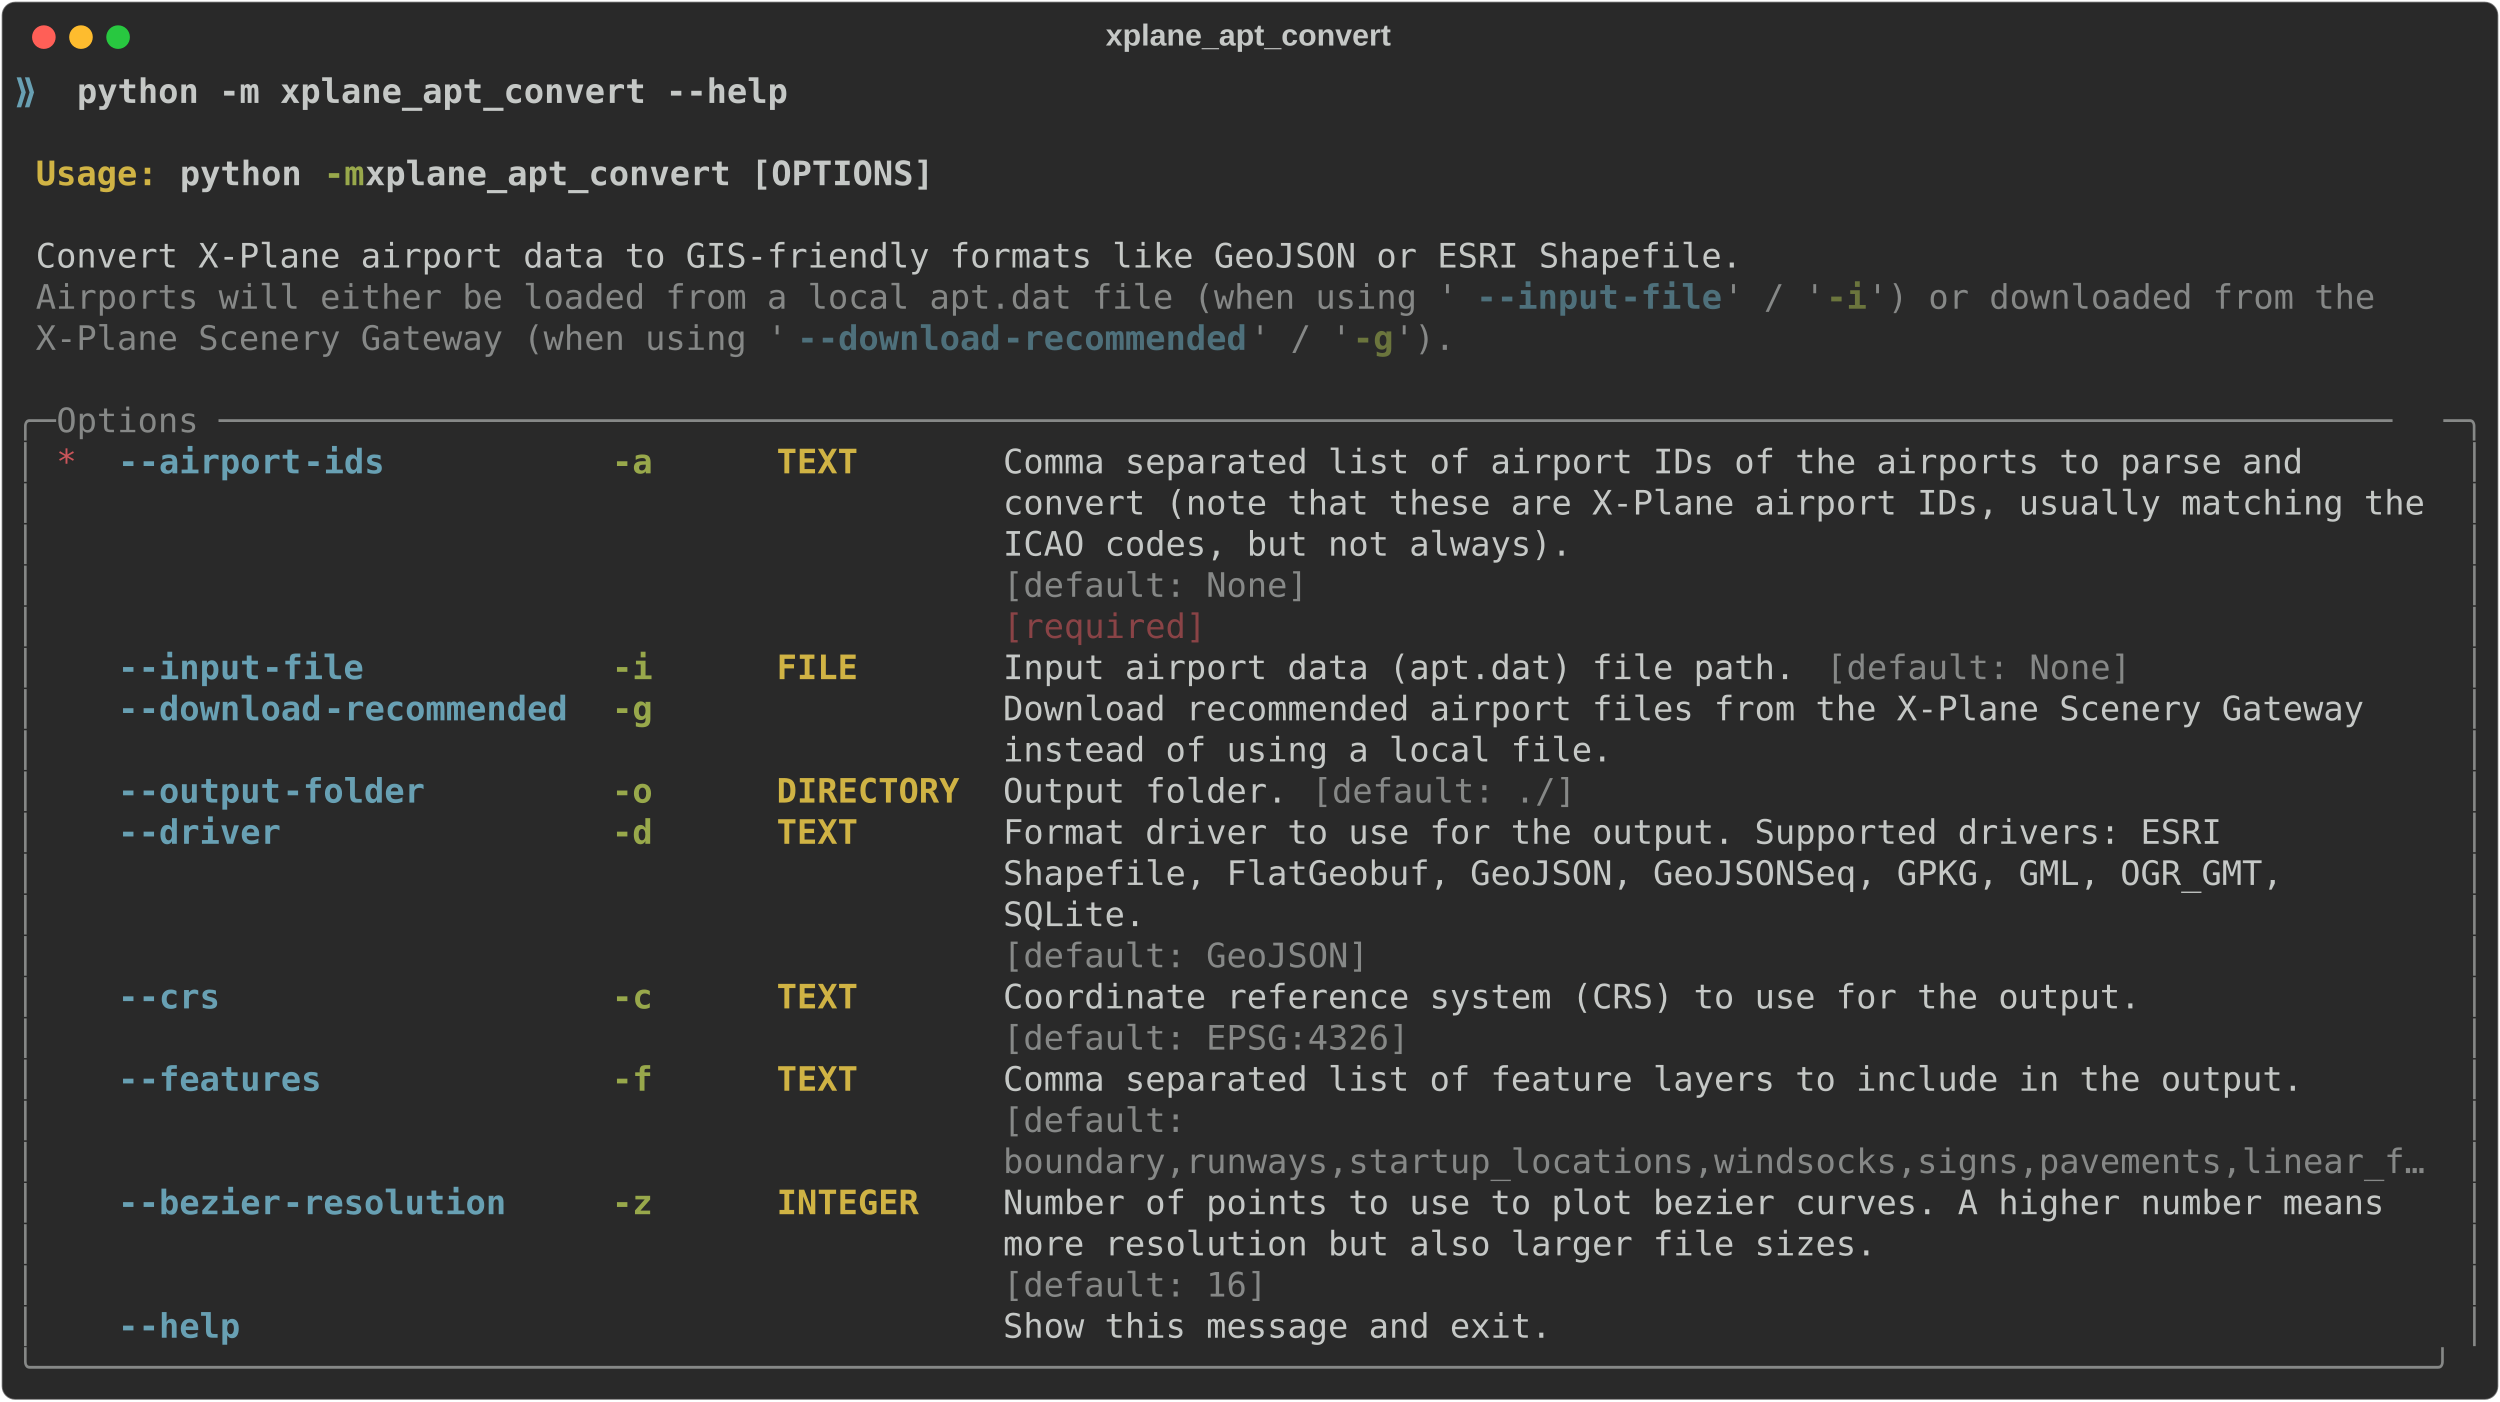
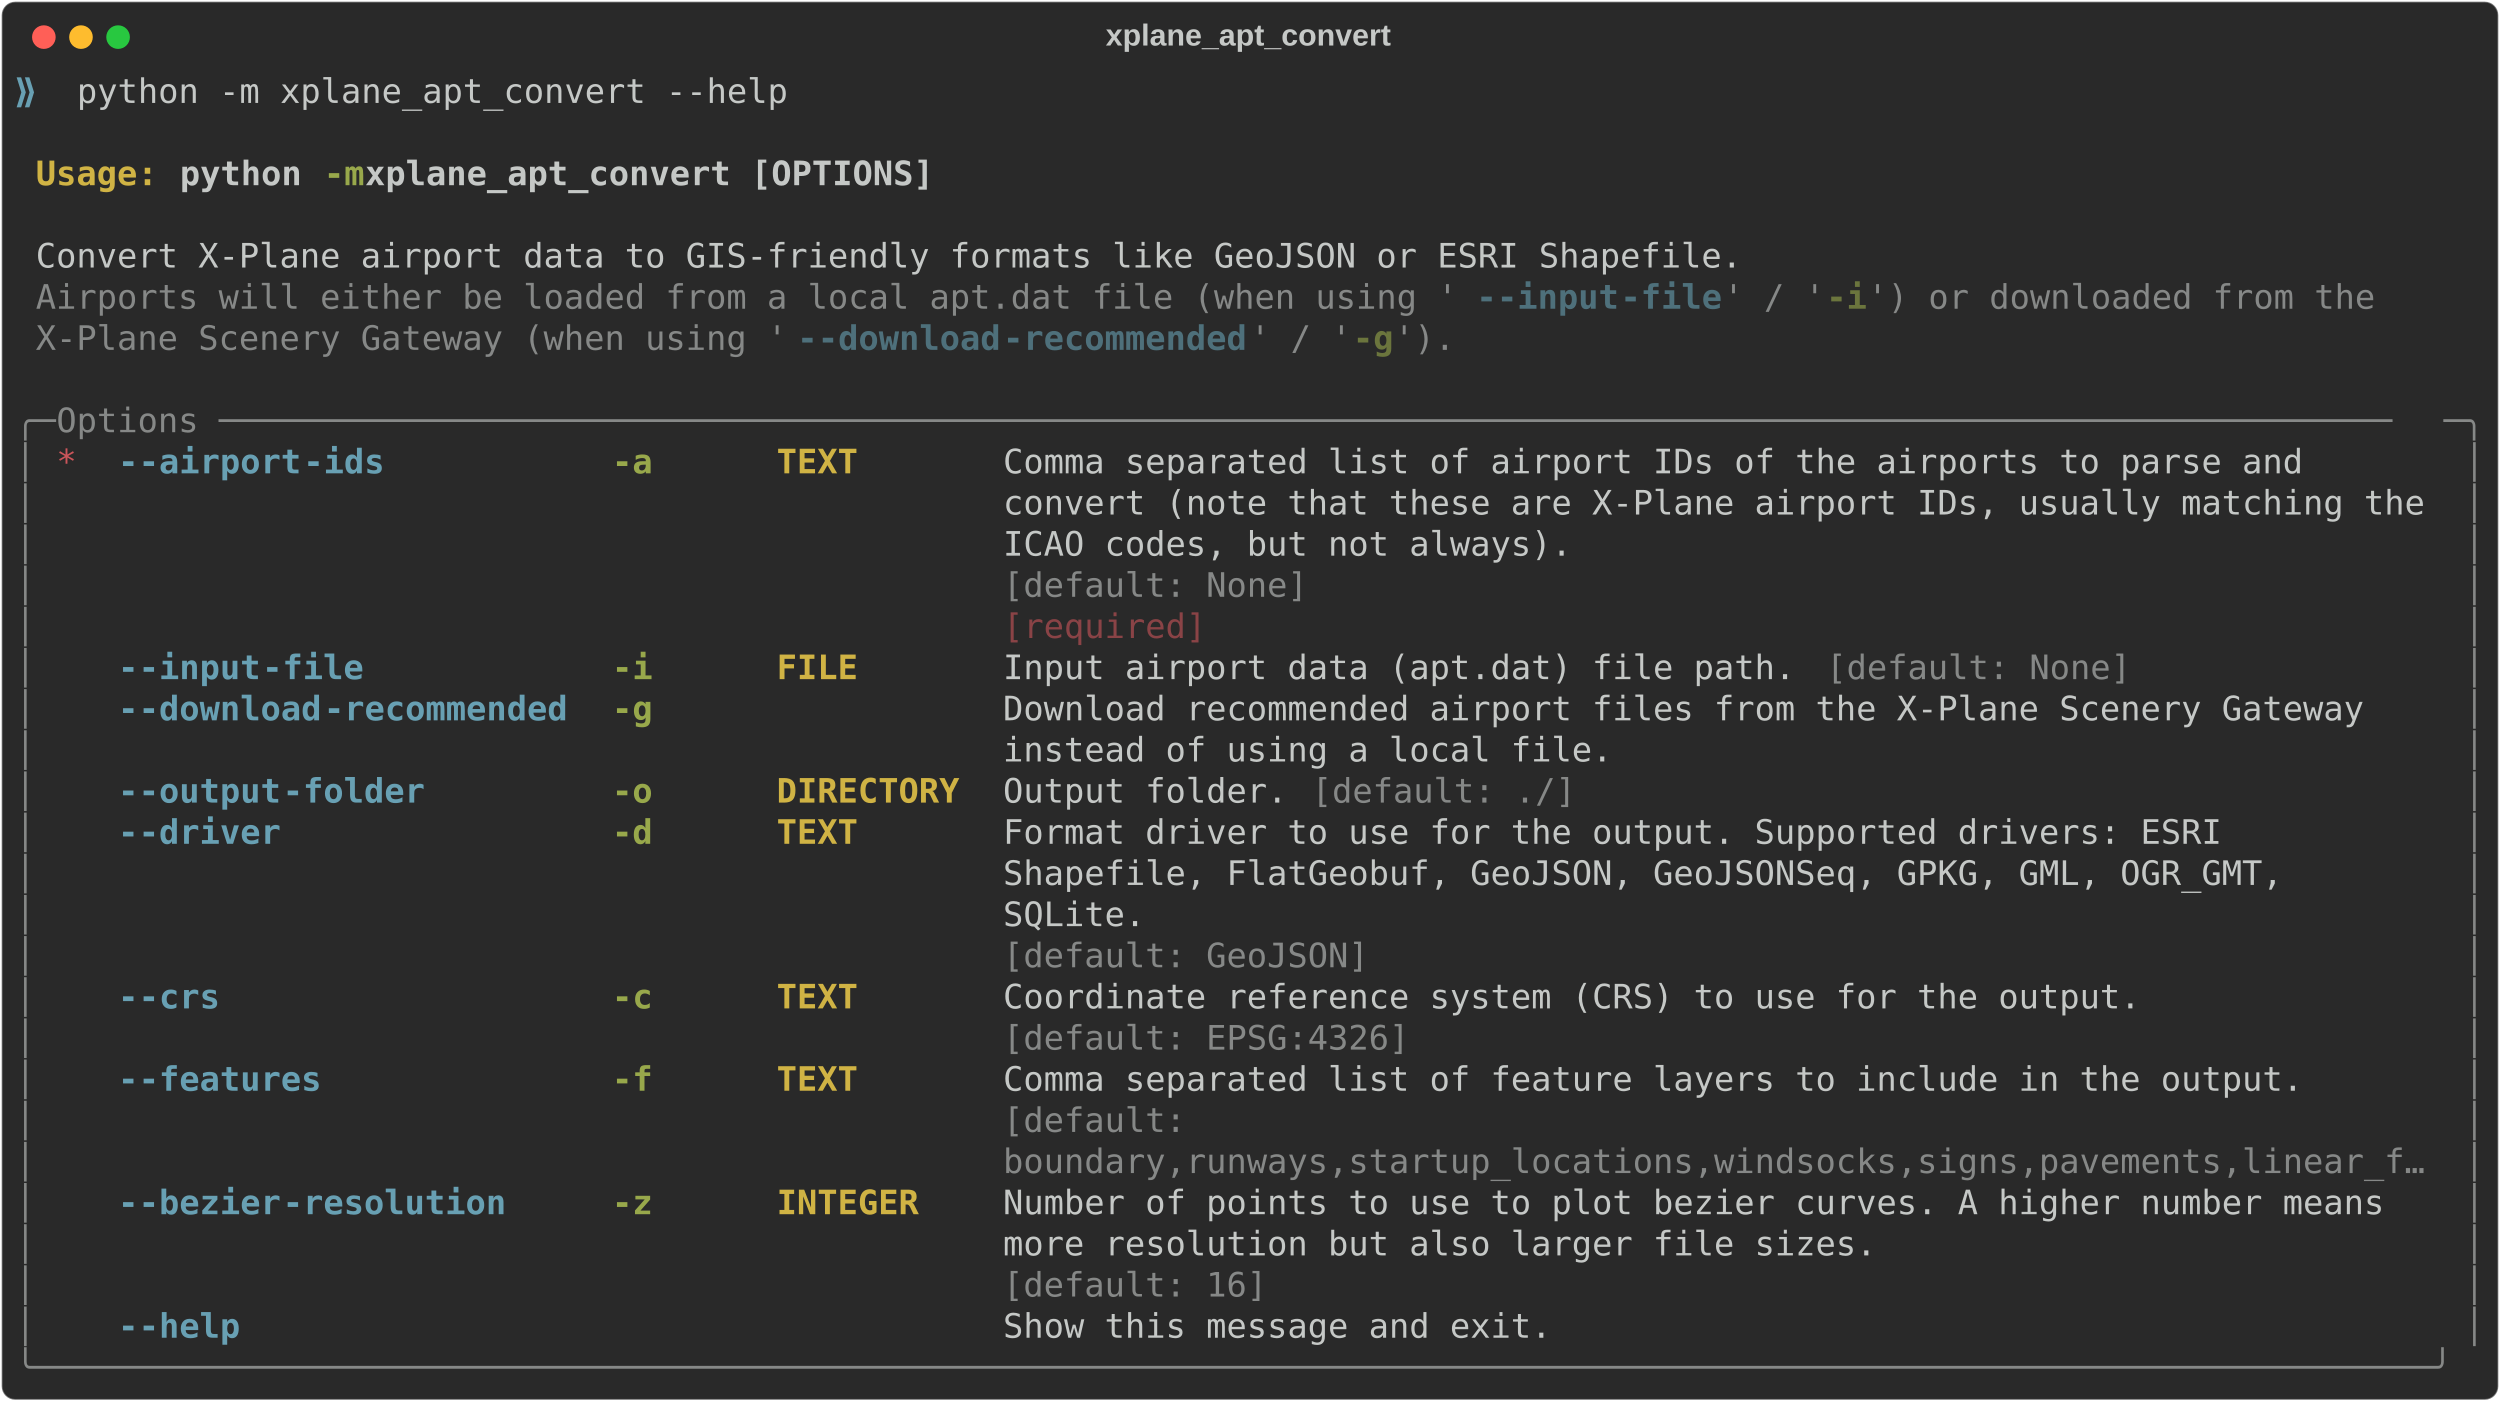
<svg xmlns="http://www.w3.org/2000/svg" class="rich-terminal" viewBox="0 0 1482 830.8">
  <style>

    @font-face {
        font-family: "Fira Code";
        src: local("FiraCode-Regular"),
                url("https://cdnjs.cloudflare.com/ajax/libs/firacode/6.2.0/woff2/FiraCode-Regular.woff2") format("woff2"),
                url("https://cdnjs.cloudflare.com/ajax/libs/firacode/6.2.0/woff/FiraCode-Regular.woff") format("woff");
        font-style: normal;
        font-weight: 400;
    }
    @font-face {
        font-family: "Fira Code";
        src: local("FiraCode-Bold"),
                url("https://cdnjs.cloudflare.com/ajax/libs/firacode/6.2.0/woff2/FiraCode-Bold.woff2") format("woff2"),
                url("https://cdnjs.cloudflare.com/ajax/libs/firacode/6.2.0/woff/FiraCode-Bold.woff") format("woff");
        font-style: bold;
        font-weight: 700;
    }

    .terminal-2512527755-matrix {
        font-family: Fira Code, monospace;
        font-size: 20px;
        line-height: 24.4px;
        font-variant-east-asian: full-width;
    }

    .terminal-2512527755-title {
        font-size: 18px;
        font-weight: bold;
        font-family: arial;
    }

    .terminal-2512527755-r1 { fill: #68a0b3;font-weight: bold }
- .terminal-2512527755-r2 { fill: #c5c8c6;font-weight: bold }
- .terminal-2512527755-r3 { fill: #c5c8c6 }
+ .terminal-2512527755-r2 { fill: #c5c8c6 }
+ .terminal-2512527755-r3 { fill: #c5c8c6;font-weight: bold }
.terminal-2512527755-r4 { fill: #d0b344;font-weight: bold }
.terminal-2512527755-r5 { fill: #98a84b;font-weight: bold }
.terminal-2512527755-r6 { fill: #868887 }
.terminal-2512527755-r7 { fill: #4e707b;font-weight: bold }
.terminal-2512527755-r8 { fill: #6b753d;font-weight: bold }
.terminal-2512527755-r9 { fill: #cc555a }
.terminal-2512527755-r10 { fill: #8a4346 }
    </style>
  <defs>
    <clipPath id="terminal-2512527755-clip-terminal">
      <rect x="0" y="0" width="1463.0" height="779.8" />
    </clipPath>
    <clipPath id="terminal-2512527755-line-0">
      <rect x="0" y="1.5" width="1464" height="24.65" />
    </clipPath>
    <clipPath id="terminal-2512527755-line-1">
      <rect x="0" y="25.9" width="1464" height="24.65" />
    </clipPath>
    <clipPath id="terminal-2512527755-line-2">
      <rect x="0" y="50.3" width="1464" height="24.65" />
    </clipPath>
    <clipPath id="terminal-2512527755-line-3">
      <rect x="0" y="74.7" width="1464" height="24.65" />
    </clipPath>
    <clipPath id="terminal-2512527755-line-4">
      <rect x="0" y="99.1" width="1464" height="24.65" />
    </clipPath>
    <clipPath id="terminal-2512527755-line-5">
      <rect x="0" y="123.5" width="1464" height="24.65" />
    </clipPath>
    <clipPath id="terminal-2512527755-line-6">
      <rect x="0" y="147.9" width="1464" height="24.65" />
    </clipPath>
    <clipPath id="terminal-2512527755-line-7">
      <rect x="0" y="172.3" width="1464" height="24.65" />
    </clipPath>
    <clipPath id="terminal-2512527755-line-8">
      <rect x="0" y="196.7" width="1464" height="24.65" />
    </clipPath>
    <clipPath id="terminal-2512527755-line-9">
      <rect x="0" y="221.1" width="1464" height="24.65" />
    </clipPath>
    <clipPath id="terminal-2512527755-line-10">
      <rect x="0" y="245.5" width="1464" height="24.65" />
    </clipPath>
    <clipPath id="terminal-2512527755-line-11">
      <rect x="0" y="269.9" width="1464" height="24.65" />
    </clipPath>
    <clipPath id="terminal-2512527755-line-12">
      <rect x="0" y="294.3" width="1464" height="24.65" />
    </clipPath>
    <clipPath id="terminal-2512527755-line-13">
      <rect x="0" y="318.7" width="1464" height="24.65" />
    </clipPath>
    <clipPath id="terminal-2512527755-line-14">
      <rect x="0" y="343.1" width="1464" height="24.65" />
    </clipPath>
    <clipPath id="terminal-2512527755-line-15">
      <rect x="0" y="367.5" width="1464" height="24.65" />
    </clipPath>
    <clipPath id="terminal-2512527755-line-16">
      <rect x="0" y="391.9" width="1464" height="24.65" />
    </clipPath>
    <clipPath id="terminal-2512527755-line-17">
      <rect x="0" y="416.3" width="1464" height="24.65" />
    </clipPath>
    <clipPath id="terminal-2512527755-line-18">
      <rect x="0" y="440.7" width="1464" height="24.65" />
    </clipPath>
    <clipPath id="terminal-2512527755-line-19">
      <rect x="0" y="465.1" width="1464" height="24.65" />
    </clipPath>
    <clipPath id="terminal-2512527755-line-20">
      <rect x="0" y="489.5" width="1464" height="24.65" />
    </clipPath>
    <clipPath id="terminal-2512527755-line-21">
      <rect x="0" y="513.9" width="1464" height="24.65" />
    </clipPath>
    <clipPath id="terminal-2512527755-line-22">
      <rect x="0" y="538.3" width="1464" height="24.65" />
    </clipPath>
    <clipPath id="terminal-2512527755-line-23">
      <rect x="0" y="562.7" width="1464" height="24.65" />
    </clipPath>
    <clipPath id="terminal-2512527755-line-24">
      <rect x="0" y="587.1" width="1464" height="24.65" />
    </clipPath>
    <clipPath id="terminal-2512527755-line-25">
      <rect x="0" y="611.5" width="1464" height="24.65" />
    </clipPath>
    <clipPath id="terminal-2512527755-line-26">
      <rect x="0" y="635.9" width="1464" height="24.65" />
    </clipPath>
    <clipPath id="terminal-2512527755-line-27">
      <rect x="0" y="660.3" width="1464" height="24.65" />
    </clipPath>
    <clipPath id="terminal-2512527755-line-28">
      <rect x="0" y="684.7" width="1464" height="24.65" />
    </clipPath>
    <clipPath id="terminal-2512527755-line-29">
      <rect x="0" y="709.1" width="1464" height="24.65" />
    </clipPath>
    <clipPath id="terminal-2512527755-line-30">
      <rect x="0" y="733.5" width="1464" height="24.65" />
    </clipPath>
  </defs>
  <rect fill="#292929" stroke="rgba(255,255,255,0.35)" stroke-width="1" x="1" y="1" width="1480" height="828.8" rx="8" />
  <text class="terminal-2512527755-title" fill="#c5c8c6" text-anchor="middle" x="740" y="27">xplane_apt_convert</text>
  <g transform="translate(26,22)">
    <circle cx="0" cy="0" r="7" fill="#ff5f57" />
    <circle cx="22" cy="0" r="7" fill="#febc2e" />
    <circle cx="44" cy="0" r="7" fill="#28c840" />
  </g>
  <g transform="translate(9, 41)" clip-path="url(#terminal-2512527755-clip-terminal)">
    <g class="terminal-2512527755-matrix">
      <text class="terminal-2512527755-r1" x="0" y="20" textLength="36.6" clip-path="url(#terminal-2512527755-line-0)"> ⟫ </text>
      <text class="terminal-2512527755-r2" x="36.6" y="20" textLength="427" clip-path="url(#terminal-2512527755-line-0)">python -m xplane_apt_convert --help</text>
-       <text class="terminal-2512527755-r3" x="1464" y="20" textLength="12.2" clip-path="url(#terminal-2512527755-line-0)">
- </text>
-       <text class="terminal-2512527755-r3" x="1464" y="44.4" textLength="12.2" clip-path="url(#terminal-2512527755-line-1)">
+       <text class="terminal-2512527755-r2" x="1464" y="20" textLength="12.2" clip-path="url(#terminal-2512527755-line-0)">
+ </text>
+       <text class="terminal-2512527755-r2" x="1464" y="44.4" textLength="12.2" clip-path="url(#terminal-2512527755-line-1)">
</text>
      <text class="terminal-2512527755-r4" x="12.2" y="68.8" textLength="85.4" clip-path="url(#terminal-2512527755-line-2)">Usage: </text>
-       <text class="terminal-2512527755-r2" x="97.6" y="68.8" textLength="85.4" clip-path="url(#terminal-2512527755-line-2)">python </text>
+       <text class="terminal-2512527755-r3" x="97.6" y="68.8" textLength="85.4" clip-path="url(#terminal-2512527755-line-2)">python </text>
      <text class="terminal-2512527755-r5" x="183" y="68.8" textLength="24.4" clip-path="url(#terminal-2512527755-line-2)">-m</text>
-       <text class="terminal-2512527755-r2" x="207.4" y="68.8" textLength="353.8" clip-path="url(#terminal-2512527755-line-2)"> xplane_apt_convert [OPTIONS]</text>
-       <text class="terminal-2512527755-r3" x="1464" y="68.8" textLength="12.2" clip-path="url(#terminal-2512527755-line-2)">
- </text>
-       <text class="terminal-2512527755-r3" x="1464" y="93.2" textLength="12.2" clip-path="url(#terminal-2512527755-line-3)">
- </text>
-       <text class="terminal-2512527755-r3" x="12.2" y="117.6" textLength="1024.8" clip-path="url(#terminal-2512527755-line-4)">Convert X-Plane airport data to GIS-friendly formats like GeoJSON or ESRI Shapefile.</text>
-       <text class="terminal-2512527755-r3" x="1464" y="117.6" textLength="12.2" clip-path="url(#terminal-2512527755-line-4)">
+       <text class="terminal-2512527755-r3" x="207.4" y="68.8" textLength="353.8" clip-path="url(#terminal-2512527755-line-2)"> xplane_apt_convert [OPTIONS]</text>
+       <text class="terminal-2512527755-r2" x="1464" y="68.8" textLength="12.2" clip-path="url(#terminal-2512527755-line-2)">
+ </text>
+       <text class="terminal-2512527755-r2" x="1464" y="93.2" textLength="12.2" clip-path="url(#terminal-2512527755-line-3)">
+ </text>
+       <text class="terminal-2512527755-r2" x="12.2" y="117.6" textLength="1024.8" clip-path="url(#terminal-2512527755-line-4)">Convert X-Plane airport data to GIS-friendly formats like GeoJSON or ESRI Shapefile.</text>
+       <text class="terminal-2512527755-r2" x="1464" y="117.6" textLength="12.2" clip-path="url(#terminal-2512527755-line-4)">
</text>
      <text class="terminal-2512527755-r6" x="12.2" y="142" textLength="854" clip-path="url(#terminal-2512527755-line-5)">Airports will either be loaded from a local apt.dat file (when using '</text>
      <text class="terminal-2512527755-r7" x="866.2" y="142" textLength="12.2" clip-path="url(#terminal-2512527755-line-5)">-</text>
      <text class="terminal-2512527755-r7" x="878.4" y="142" textLength="73.2" clip-path="url(#terminal-2512527755-line-5)">-input</text>
      <text class="terminal-2512527755-r7" x="951.6" y="142" textLength="61" clip-path="url(#terminal-2512527755-line-5)">-file</text>
      <text class="terminal-2512527755-r6" x="1012.6" y="142" textLength="61" clip-path="url(#terminal-2512527755-line-5)">' / '</text>
      <text class="terminal-2512527755-r8" x="1073.6" y="142" textLength="24.4" clip-path="url(#terminal-2512527755-line-5)">-i</text>
      <text class="terminal-2512527755-r6" x="1098" y="142" textLength="317.2" clip-path="url(#terminal-2512527755-line-5)">') or downloaded from the </text>
-       <text class="terminal-2512527755-r3" x="1464" y="142" textLength="12.2" clip-path="url(#terminal-2512527755-line-5)">
+       <text class="terminal-2512527755-r2" x="1464" y="142" textLength="12.2" clip-path="url(#terminal-2512527755-line-5)">
</text>
      <text class="terminal-2512527755-r6" x="12.2" y="166.4" textLength="451.4" clip-path="url(#terminal-2512527755-line-6)">X-Plane Scenery Gateway (when using '</text>
      <text class="terminal-2512527755-r7" x="463.6" y="166.4" textLength="12.2" clip-path="url(#terminal-2512527755-line-6)">-</text>
      <text class="terminal-2512527755-r7" x="475.8" y="166.4" textLength="109.8" clip-path="url(#terminal-2512527755-line-6)">-download</text>
      <text class="terminal-2512527755-r7" x="585.6" y="166.4" textLength="146.4" clip-path="url(#terminal-2512527755-line-6)">-recommended</text>
      <text class="terminal-2512527755-r6" x="732" y="166.4" textLength="61" clip-path="url(#terminal-2512527755-line-6)">' / '</text>
      <text class="terminal-2512527755-r8" x="793" y="166.4" textLength="24.4" clip-path="url(#terminal-2512527755-line-6)">-g</text>
      <text class="terminal-2512527755-r6" x="817.4" y="166.4" textLength="36.6" clip-path="url(#terminal-2512527755-line-6)">').</text>
-       <text class="terminal-2512527755-r3" x="1464" y="166.4" textLength="12.2" clip-path="url(#terminal-2512527755-line-6)">
- </text>
-       <text class="terminal-2512527755-r3" x="1464" y="190.8" textLength="12.2" clip-path="url(#terminal-2512527755-line-7)">
+       <text class="terminal-2512527755-r2" x="1464" y="166.4" textLength="12.2" clip-path="url(#terminal-2512527755-line-6)">
+ </text>
+       <text class="terminal-2512527755-r2" x="1464" y="190.8" textLength="12.2" clip-path="url(#terminal-2512527755-line-7)">
</text>
      <text class="terminal-2512527755-r6" x="0" y="215.2" textLength="24.4" clip-path="url(#terminal-2512527755-line-8)">╭─</text>
      <text class="terminal-2512527755-r6" x="24.4" y="215.2" textLength="1415.2" clip-path="url(#terminal-2512527755-line-8)"> Options ───────────────────────────────────────────────────────────────────────────────────────────────────────────</text>
      <text class="terminal-2512527755-r6" x="1439.6" y="215.2" textLength="24.4" clip-path="url(#terminal-2512527755-line-8)">─╮</text>
-       <text class="terminal-2512527755-r3" x="1464" y="215.2" textLength="12.2" clip-path="url(#terminal-2512527755-line-8)">
+       <text class="terminal-2512527755-r2" x="1464" y="215.2" textLength="12.2" clip-path="url(#terminal-2512527755-line-8)">
</text>
      <text class="terminal-2512527755-r6" x="0" y="239.6" textLength="12.2" clip-path="url(#terminal-2512527755-line-9)">│</text>
      <text class="terminal-2512527755-r9" x="24.4" y="239.6" textLength="12.2" clip-path="url(#terminal-2512527755-line-9)">*</text>
      <text class="terminal-2512527755-r1" x="61" y="239.6" textLength="12.2" clip-path="url(#terminal-2512527755-line-9)">-</text>
      <text class="terminal-2512527755-r1" x="73.2" y="239.6" textLength="97.6" clip-path="url(#terminal-2512527755-line-9)">-airport</text>
      <text class="terminal-2512527755-r1" x="170.8" y="239.6" textLength="48.8" clip-path="url(#terminal-2512527755-line-9)">-ids</text>
      <text class="terminal-2512527755-r5" x="353.8" y="239.6" textLength="24.4" clip-path="url(#terminal-2512527755-line-9)">-a</text>
      <text class="terminal-2512527755-r4" x="451.4" y="239.6" textLength="109.8" clip-path="url(#terminal-2512527755-line-9)">TEXT     </text>
-       <text class="terminal-2512527755-r3" x="585.6" y="239.6" textLength="854" clip-path="url(#terminal-2512527755-line-9)">Comma separated list of airport IDs of the airports to parse and      </text>
+       <text class="terminal-2512527755-r2" x="585.6" y="239.6" textLength="854" clip-path="url(#terminal-2512527755-line-9)">Comma separated list of airport IDs of the airports to parse and      </text>
      <text class="terminal-2512527755-r6" x="1451.8" y="239.6" textLength="12.2" clip-path="url(#terminal-2512527755-line-9)">│</text>
-       <text class="terminal-2512527755-r3" x="1464" y="239.6" textLength="12.2" clip-path="url(#terminal-2512527755-line-9)">
+       <text class="terminal-2512527755-r2" x="1464" y="239.6" textLength="12.2" clip-path="url(#terminal-2512527755-line-9)">
</text>
      <text class="terminal-2512527755-r6" x="0" y="264" textLength="12.2" clip-path="url(#terminal-2512527755-line-10)">│</text>
-       <text class="terminal-2512527755-r3" x="585.6" y="264" textLength="854" clip-path="url(#terminal-2512527755-line-10)">convert (note that these are X-Plane airport IDs, usually matching the</text>
+       <text class="terminal-2512527755-r2" x="585.6" y="264" textLength="854" clip-path="url(#terminal-2512527755-line-10)">convert (note that these are X-Plane airport IDs, usually matching the</text>
      <text class="terminal-2512527755-r6" x="1451.8" y="264" textLength="12.2" clip-path="url(#terminal-2512527755-line-10)">│</text>
-       <text class="terminal-2512527755-r3" x="1464" y="264" textLength="12.2" clip-path="url(#terminal-2512527755-line-10)">
+       <text class="terminal-2512527755-r2" x="1464" y="264" textLength="12.2" clip-path="url(#terminal-2512527755-line-10)">
</text>
      <text class="terminal-2512527755-r6" x="0" y="288.4" textLength="12.2" clip-path="url(#terminal-2512527755-line-11)">│</text>
-       <text class="terminal-2512527755-r3" x="585.6" y="288.4" textLength="854" clip-path="url(#terminal-2512527755-line-11)">ICAO codes, but not always).                                          </text>
+       <text class="terminal-2512527755-r2" x="585.6" y="288.4" textLength="854" clip-path="url(#terminal-2512527755-line-11)">ICAO codes, but not always).                                          </text>
      <text class="terminal-2512527755-r6" x="1451.8" y="288.4" textLength="12.2" clip-path="url(#terminal-2512527755-line-11)">│</text>
-       <text class="terminal-2512527755-r3" x="1464" y="288.4" textLength="12.2" clip-path="url(#terminal-2512527755-line-11)">
+       <text class="terminal-2512527755-r2" x="1464" y="288.4" textLength="12.2" clip-path="url(#terminal-2512527755-line-11)">
</text>
      <text class="terminal-2512527755-r6" x="0" y="312.8" textLength="12.2" clip-path="url(#terminal-2512527755-line-12)">│</text>
      <text class="terminal-2512527755-r6" x="585.6" y="312.8" textLength="854" clip-path="url(#terminal-2512527755-line-12)">[default: None]                                                       </text>
      <text class="terminal-2512527755-r6" x="1451.8" y="312.8" textLength="12.2" clip-path="url(#terminal-2512527755-line-12)">│</text>
-       <text class="terminal-2512527755-r3" x="1464" y="312.8" textLength="12.2" clip-path="url(#terminal-2512527755-line-12)">
+       <text class="terminal-2512527755-r2" x="1464" y="312.8" textLength="12.2" clip-path="url(#terminal-2512527755-line-12)">
</text>
      <text class="terminal-2512527755-r6" x="0" y="337.2" textLength="12.2" clip-path="url(#terminal-2512527755-line-13)">│</text>
      <text class="terminal-2512527755-r10" x="585.6" y="337.2" textLength="854" clip-path="url(#terminal-2512527755-line-13)">[required]                                                            </text>
      <text class="terminal-2512527755-r6" x="1451.8" y="337.2" textLength="12.2" clip-path="url(#terminal-2512527755-line-13)">│</text>
-       <text class="terminal-2512527755-r3" x="1464" y="337.2" textLength="12.2" clip-path="url(#terminal-2512527755-line-13)">
+       <text class="terminal-2512527755-r2" x="1464" y="337.2" textLength="12.2" clip-path="url(#terminal-2512527755-line-13)">
</text>
      <text class="terminal-2512527755-r6" x="0" y="361.6" textLength="12.2" clip-path="url(#terminal-2512527755-line-14)">│</text>
      <text class="terminal-2512527755-r1" x="61" y="361.6" textLength="12.2" clip-path="url(#terminal-2512527755-line-14)">-</text>
      <text class="terminal-2512527755-r1" x="73.2" y="361.6" textLength="73.2" clip-path="url(#terminal-2512527755-line-14)">-input</text>
      <text class="terminal-2512527755-r1" x="146.4" y="361.6" textLength="61" clip-path="url(#terminal-2512527755-line-14)">-file</text>
      <text class="terminal-2512527755-r5" x="353.8" y="361.6" textLength="24.4" clip-path="url(#terminal-2512527755-line-14)">-i</text>
      <text class="terminal-2512527755-r4" x="451.4" y="361.6" textLength="109.8" clip-path="url(#terminal-2512527755-line-14)">FILE     </text>
-       <text class="terminal-2512527755-r3" x="585.6" y="361.6" textLength="475.8" clip-path="url(#terminal-2512527755-line-14)">Input airport data (apt.dat) file path.</text>
+       <text class="terminal-2512527755-r2" x="585.6" y="361.6" textLength="475.8" clip-path="url(#terminal-2512527755-line-14)">Input airport data (apt.dat) file path.</text>
      <text class="terminal-2512527755-r6" x="1073.6" y="361.6" textLength="183" clip-path="url(#terminal-2512527755-line-14)">[default: None]</text>
      <text class="terminal-2512527755-r6" x="1451.8" y="361.6" textLength="12.2" clip-path="url(#terminal-2512527755-line-14)">│</text>
-       <text class="terminal-2512527755-r3" x="1464" y="361.6" textLength="12.2" clip-path="url(#terminal-2512527755-line-14)">
+       <text class="terminal-2512527755-r2" x="1464" y="361.6" textLength="12.2" clip-path="url(#terminal-2512527755-line-14)">
</text>
      <text class="terminal-2512527755-r6" x="0" y="386" textLength="12.2" clip-path="url(#terminal-2512527755-line-15)">│</text>
      <text class="terminal-2512527755-r1" x="61" y="386" textLength="12.2" clip-path="url(#terminal-2512527755-line-15)">-</text>
      <text class="terminal-2512527755-r1" x="73.2" y="386" textLength="109.8" clip-path="url(#terminal-2512527755-line-15)">-download</text>
      <text class="terminal-2512527755-r1" x="183" y="386" textLength="146.4" clip-path="url(#terminal-2512527755-line-15)">-recommended</text>
      <text class="terminal-2512527755-r5" x="353.8" y="386" textLength="24.4" clip-path="url(#terminal-2512527755-line-15)">-g</text>
-       <text class="terminal-2512527755-r3" x="585.6" y="386" textLength="854" clip-path="url(#terminal-2512527755-line-15)">Download recommended airport files from the X-Plane Scenery Gateway   </text>
+       <text class="terminal-2512527755-r2" x="585.6" y="386" textLength="854" clip-path="url(#terminal-2512527755-line-15)">Download recommended airport files from the X-Plane Scenery Gateway   </text>
      <text class="terminal-2512527755-r6" x="1451.8" y="386" textLength="12.2" clip-path="url(#terminal-2512527755-line-15)">│</text>
-       <text class="terminal-2512527755-r3" x="1464" y="386" textLength="12.2" clip-path="url(#terminal-2512527755-line-15)">
+       <text class="terminal-2512527755-r2" x="1464" y="386" textLength="12.2" clip-path="url(#terminal-2512527755-line-15)">
</text>
      <text class="terminal-2512527755-r6" x="0" y="410.4" textLength="12.2" clip-path="url(#terminal-2512527755-line-16)">│</text>
-       <text class="terminal-2512527755-r3" x="585.6" y="410.4" textLength="854" clip-path="url(#terminal-2512527755-line-16)">instead of using a local file.                                        </text>
+       <text class="terminal-2512527755-r2" x="585.6" y="410.4" textLength="854" clip-path="url(#terminal-2512527755-line-16)">instead of using a local file.                                        </text>
      <text class="terminal-2512527755-r6" x="1451.8" y="410.4" textLength="12.2" clip-path="url(#terminal-2512527755-line-16)">│</text>
-       <text class="terminal-2512527755-r3" x="1464" y="410.4" textLength="12.2" clip-path="url(#terminal-2512527755-line-16)">
+       <text class="terminal-2512527755-r2" x="1464" y="410.4" textLength="12.2" clip-path="url(#terminal-2512527755-line-16)">
</text>
      <text class="terminal-2512527755-r6" x="0" y="434.8" textLength="12.2" clip-path="url(#terminal-2512527755-line-17)">│</text>
      <text class="terminal-2512527755-r1" x="61" y="434.8" textLength="12.2" clip-path="url(#terminal-2512527755-line-17)">-</text>
      <text class="terminal-2512527755-r1" x="73.2" y="434.8" textLength="85.4" clip-path="url(#terminal-2512527755-line-17)">-output</text>
      <text class="terminal-2512527755-r1" x="158.6" y="434.8" textLength="85.4" clip-path="url(#terminal-2512527755-line-17)">-folder</text>
      <text class="terminal-2512527755-r5" x="353.8" y="434.8" textLength="24.4" clip-path="url(#terminal-2512527755-line-17)">-o</text>
      <text class="terminal-2512527755-r4" x="451.4" y="434.8" textLength="109.8" clip-path="url(#terminal-2512527755-line-17)">DIRECTORY</text>
-       <text class="terminal-2512527755-r3" x="585.6" y="434.8" textLength="170.8" clip-path="url(#terminal-2512527755-line-17)">Output folder.</text>
+       <text class="terminal-2512527755-r2" x="585.6" y="434.8" textLength="170.8" clip-path="url(#terminal-2512527755-line-17)">Output folder.</text>
      <text class="terminal-2512527755-r6" x="768.6" y="434.8" textLength="158.6" clip-path="url(#terminal-2512527755-line-17)">[default: ./]</text>
      <text class="terminal-2512527755-r6" x="1451.8" y="434.8" textLength="12.2" clip-path="url(#terminal-2512527755-line-17)">│</text>
-       <text class="terminal-2512527755-r3" x="1464" y="434.8" textLength="12.2" clip-path="url(#terminal-2512527755-line-17)">
+       <text class="terminal-2512527755-r2" x="1464" y="434.8" textLength="12.2" clip-path="url(#terminal-2512527755-line-17)">
</text>
      <text class="terminal-2512527755-r6" x="0" y="459.2" textLength="12.2" clip-path="url(#terminal-2512527755-line-18)">│</text>
      <text class="terminal-2512527755-r1" x="61" y="459.2" textLength="12.2" clip-path="url(#terminal-2512527755-line-18)">-</text>
      <text class="terminal-2512527755-r1" x="73.2" y="459.2" textLength="85.4" clip-path="url(#terminal-2512527755-line-18)">-driver</text>
      <text class="terminal-2512527755-r5" x="353.8" y="459.2" textLength="24.4" clip-path="url(#terminal-2512527755-line-18)">-d</text>
      <text class="terminal-2512527755-r4" x="451.4" y="459.2" textLength="109.8" clip-path="url(#terminal-2512527755-line-18)">TEXT     </text>
-       <text class="terminal-2512527755-r3" x="585.6" y="459.2" textLength="854" clip-path="url(#terminal-2512527755-line-18)">Format driver to use for the output. Supported drivers: ESRI          </text>
+       <text class="terminal-2512527755-r2" x="585.6" y="459.2" textLength="854" clip-path="url(#terminal-2512527755-line-18)">Format driver to use for the output. Supported drivers: ESRI          </text>
      <text class="terminal-2512527755-r6" x="1451.8" y="459.2" textLength="12.2" clip-path="url(#terminal-2512527755-line-18)">│</text>
-       <text class="terminal-2512527755-r3" x="1464" y="459.2" textLength="12.2" clip-path="url(#terminal-2512527755-line-18)">
+       <text class="terminal-2512527755-r2" x="1464" y="459.2" textLength="12.2" clip-path="url(#terminal-2512527755-line-18)">
</text>
      <text class="terminal-2512527755-r6" x="0" y="483.6" textLength="12.2" clip-path="url(#terminal-2512527755-line-19)">│</text>
-       <text class="terminal-2512527755-r3" x="585.6" y="483.6" textLength="854" clip-path="url(#terminal-2512527755-line-19)">Shapefile, FlatGeobuf, GeoJSON, GeoJSONSeq, GPKG, GML, OGR_GMT,       </text>
+       <text class="terminal-2512527755-r2" x="585.6" y="483.6" textLength="854" clip-path="url(#terminal-2512527755-line-19)">Shapefile, FlatGeobuf, GeoJSON, GeoJSONSeq, GPKG, GML, OGR_GMT,       </text>
      <text class="terminal-2512527755-r6" x="1451.8" y="483.6" textLength="12.2" clip-path="url(#terminal-2512527755-line-19)">│</text>
-       <text class="terminal-2512527755-r3" x="1464" y="483.6" textLength="12.2" clip-path="url(#terminal-2512527755-line-19)">
+       <text class="terminal-2512527755-r2" x="1464" y="483.6" textLength="12.2" clip-path="url(#terminal-2512527755-line-19)">
</text>
      <text class="terminal-2512527755-r6" x="0" y="508" textLength="12.2" clip-path="url(#terminal-2512527755-line-20)">│</text>
-       <text class="terminal-2512527755-r3" x="585.6" y="508" textLength="854" clip-path="url(#terminal-2512527755-line-20)">SQLite.                                                               </text>
+       <text class="terminal-2512527755-r2" x="585.6" y="508" textLength="854" clip-path="url(#terminal-2512527755-line-20)">SQLite.                                                               </text>
      <text class="terminal-2512527755-r6" x="1451.8" y="508" textLength="12.2" clip-path="url(#terminal-2512527755-line-20)">│</text>
-       <text class="terminal-2512527755-r3" x="1464" y="508" textLength="12.2" clip-path="url(#terminal-2512527755-line-20)">
+       <text class="terminal-2512527755-r2" x="1464" y="508" textLength="12.2" clip-path="url(#terminal-2512527755-line-20)">
</text>
      <text class="terminal-2512527755-r6" x="0" y="532.4" textLength="12.2" clip-path="url(#terminal-2512527755-line-21)">│</text>
      <text class="terminal-2512527755-r6" x="585.6" y="532.4" textLength="854" clip-path="url(#terminal-2512527755-line-21)">[default: GeoJSON]                                                    </text>
      <text class="terminal-2512527755-r6" x="1451.8" y="532.4" textLength="12.2" clip-path="url(#terminal-2512527755-line-21)">│</text>
-       <text class="terminal-2512527755-r3" x="1464" y="532.4" textLength="12.2" clip-path="url(#terminal-2512527755-line-21)">
+       <text class="terminal-2512527755-r2" x="1464" y="532.4" textLength="12.2" clip-path="url(#terminal-2512527755-line-21)">
</text>
      <text class="terminal-2512527755-r6" x="0" y="556.8" textLength="12.2" clip-path="url(#terminal-2512527755-line-22)">│</text>
      <text class="terminal-2512527755-r1" x="61" y="556.8" textLength="12.2" clip-path="url(#terminal-2512527755-line-22)">-</text>
      <text class="terminal-2512527755-r1" x="73.2" y="556.8" textLength="48.8" clip-path="url(#terminal-2512527755-line-22)">-crs</text>
      <text class="terminal-2512527755-r5" x="353.8" y="556.8" textLength="24.4" clip-path="url(#terminal-2512527755-line-22)">-c</text>
      <text class="terminal-2512527755-r4" x="451.4" y="556.8" textLength="109.8" clip-path="url(#terminal-2512527755-line-22)">TEXT     </text>
-       <text class="terminal-2512527755-r3" x="585.6" y="556.8" textLength="683.2" clip-path="url(#terminal-2512527755-line-22)">Coordinate reference system (CRS) to use for the output.</text>
+       <text class="terminal-2512527755-r2" x="585.6" y="556.8" textLength="683.2" clip-path="url(#terminal-2512527755-line-22)">Coordinate reference system (CRS) to use for the output.</text>
      <text class="terminal-2512527755-r6" x="1451.8" y="556.8" textLength="12.2" clip-path="url(#terminal-2512527755-line-22)">│</text>
-       <text class="terminal-2512527755-r3" x="1464" y="556.8" textLength="12.2" clip-path="url(#terminal-2512527755-line-22)">
+       <text class="terminal-2512527755-r2" x="1464" y="556.8" textLength="12.2" clip-path="url(#terminal-2512527755-line-22)">
</text>
      <text class="terminal-2512527755-r6" x="0" y="581.2" textLength="12.2" clip-path="url(#terminal-2512527755-line-23)">│</text>
      <text class="terminal-2512527755-r6" x="585.6" y="581.2" textLength="683.2" clip-path="url(#terminal-2512527755-line-23)">[default: EPSG:4326]                                    </text>
      <text class="terminal-2512527755-r6" x="1451.8" y="581.2" textLength="12.2" clip-path="url(#terminal-2512527755-line-23)">│</text>
-       <text class="terminal-2512527755-r3" x="1464" y="581.2" textLength="12.2" clip-path="url(#terminal-2512527755-line-23)">
+       <text class="terminal-2512527755-r2" x="1464" y="581.2" textLength="12.2" clip-path="url(#terminal-2512527755-line-23)">
</text>
      <text class="terminal-2512527755-r6" x="0" y="605.6" textLength="12.2" clip-path="url(#terminal-2512527755-line-24)">│</text>
      <text class="terminal-2512527755-r1" x="61" y="605.6" textLength="12.2" clip-path="url(#terminal-2512527755-line-24)">-</text>
      <text class="terminal-2512527755-r1" x="73.2" y="605.6" textLength="109.8" clip-path="url(#terminal-2512527755-line-24)">-features</text>
      <text class="terminal-2512527755-r5" x="353.8" y="605.6" textLength="24.4" clip-path="url(#terminal-2512527755-line-24)">-f</text>
      <text class="terminal-2512527755-r4" x="451.4" y="605.6" textLength="109.8" clip-path="url(#terminal-2512527755-line-24)">TEXT     </text>
-       <text class="terminal-2512527755-r3" x="585.6" y="605.6" textLength="854" clip-path="url(#terminal-2512527755-line-24)">Comma separated list of feature layers to include in the output.      </text>
+       <text class="terminal-2512527755-r2" x="585.6" y="605.6" textLength="854" clip-path="url(#terminal-2512527755-line-24)">Comma separated list of feature layers to include in the output.      </text>
      <text class="terminal-2512527755-r6" x="1451.8" y="605.6" textLength="12.2" clip-path="url(#terminal-2512527755-line-24)">│</text>
-       <text class="terminal-2512527755-r3" x="1464" y="605.6" textLength="12.2" clip-path="url(#terminal-2512527755-line-24)">
+       <text class="terminal-2512527755-r2" x="1464" y="605.6" textLength="12.2" clip-path="url(#terminal-2512527755-line-24)">
</text>
      <text class="terminal-2512527755-r6" x="0" y="630" textLength="12.2" clip-path="url(#terminal-2512527755-line-25)">│</text>
      <text class="terminal-2512527755-r6" x="585.6" y="630" textLength="854" clip-path="url(#terminal-2512527755-line-25)">[default:                                                             </text>
      <text class="terminal-2512527755-r6" x="1451.8" y="630" textLength="12.2" clip-path="url(#terminal-2512527755-line-25)">│</text>
-       <text class="terminal-2512527755-r3" x="1464" y="630" textLength="12.2" clip-path="url(#terminal-2512527755-line-25)">
+       <text class="terminal-2512527755-r2" x="1464" y="630" textLength="12.2" clip-path="url(#terminal-2512527755-line-25)">
</text>
      <text class="terminal-2512527755-r6" x="0" y="654.4" textLength="12.2" clip-path="url(#terminal-2512527755-line-26)">│</text>
      <text class="terminal-2512527755-r6" x="585.6" y="654.4" textLength="854" clip-path="url(#terminal-2512527755-line-26)">boundary,runways,startup_locations,windsocks,signs,pavements,linear_f…</text>
      <text class="terminal-2512527755-r6" x="1451.8" y="654.4" textLength="12.2" clip-path="url(#terminal-2512527755-line-26)">│</text>
-       <text class="terminal-2512527755-r3" x="1464" y="654.4" textLength="12.2" clip-path="url(#terminal-2512527755-line-26)">
+       <text class="terminal-2512527755-r2" x="1464" y="654.4" textLength="12.2" clip-path="url(#terminal-2512527755-line-26)">
</text>
      <text class="terminal-2512527755-r6" x="0" y="678.8" textLength="12.2" clip-path="url(#terminal-2512527755-line-27)">│</text>
      <text class="terminal-2512527755-r1" x="61" y="678.8" textLength="12.2" clip-path="url(#terminal-2512527755-line-27)">-</text>
      <text class="terminal-2512527755-r1" x="73.2" y="678.8" textLength="85.4" clip-path="url(#terminal-2512527755-line-27)">-bezier</text>
      <text class="terminal-2512527755-r1" x="158.6" y="678.8" textLength="134.2" clip-path="url(#terminal-2512527755-line-27)">-resolution</text>
      <text class="terminal-2512527755-r5" x="353.8" y="678.8" textLength="24.4" clip-path="url(#terminal-2512527755-line-27)">-z</text>
      <text class="terminal-2512527755-r4" x="451.4" y="678.8" textLength="109.8" clip-path="url(#terminal-2512527755-line-27)">INTEGER  </text>
-       <text class="terminal-2512527755-r3" x="585.6" y="678.8" textLength="854" clip-path="url(#terminal-2512527755-line-27)">Number of points to use to plot bezier curves. A higher number means  </text>
+       <text class="terminal-2512527755-r2" x="585.6" y="678.8" textLength="854" clip-path="url(#terminal-2512527755-line-27)">Number of points to use to plot bezier curves. A higher number means  </text>
      <text class="terminal-2512527755-r6" x="1451.8" y="678.8" textLength="12.2" clip-path="url(#terminal-2512527755-line-27)">│</text>
-       <text class="terminal-2512527755-r3" x="1464" y="678.8" textLength="12.2" clip-path="url(#terminal-2512527755-line-27)">
+       <text class="terminal-2512527755-r2" x="1464" y="678.8" textLength="12.2" clip-path="url(#terminal-2512527755-line-27)">
</text>
      <text class="terminal-2512527755-r6" x="0" y="703.2" textLength="12.2" clip-path="url(#terminal-2512527755-line-28)">│</text>
-       <text class="terminal-2512527755-r3" x="585.6" y="703.2" textLength="854" clip-path="url(#terminal-2512527755-line-28)">more resolution but also larger file sizes.                           </text>
+       <text class="terminal-2512527755-r2" x="585.6" y="703.2" textLength="854" clip-path="url(#terminal-2512527755-line-28)">more resolution but also larger file sizes.                           </text>
      <text class="terminal-2512527755-r6" x="1451.8" y="703.2" textLength="12.2" clip-path="url(#terminal-2512527755-line-28)">│</text>
-       <text class="terminal-2512527755-r3" x="1464" y="703.2" textLength="12.2" clip-path="url(#terminal-2512527755-line-28)">
+       <text class="terminal-2512527755-r2" x="1464" y="703.2" textLength="12.2" clip-path="url(#terminal-2512527755-line-28)">
</text>
      <text class="terminal-2512527755-r6" x="0" y="727.6" textLength="12.2" clip-path="url(#terminal-2512527755-line-29)">│</text>
      <text class="terminal-2512527755-r6" x="585.6" y="727.6" textLength="854" clip-path="url(#terminal-2512527755-line-29)">[default: 16]                                                         </text>
      <text class="terminal-2512527755-r6" x="1451.8" y="727.6" textLength="12.2" clip-path="url(#terminal-2512527755-line-29)">│</text>
-       <text class="terminal-2512527755-r3" x="1464" y="727.6" textLength="12.2" clip-path="url(#terminal-2512527755-line-29)">
+       <text class="terminal-2512527755-r2" x="1464" y="727.6" textLength="12.2" clip-path="url(#terminal-2512527755-line-29)">
</text>
      <text class="terminal-2512527755-r6" x="0" y="752" textLength="12.2" clip-path="url(#terminal-2512527755-line-30)">│</text>
      <text class="terminal-2512527755-r1" x="61" y="752" textLength="12.2" clip-path="url(#terminal-2512527755-line-30)">-</text>
      <text class="terminal-2512527755-r1" x="73.2" y="752" textLength="61" clip-path="url(#terminal-2512527755-line-30)">-help</text>
-       <text class="terminal-2512527755-r3" x="585.6" y="752" textLength="329.4" clip-path="url(#terminal-2512527755-line-30)">Show this message and exit.</text>
+       <text class="terminal-2512527755-r2" x="585.6" y="752" textLength="329.4" clip-path="url(#terminal-2512527755-line-30)">Show this message and exit.</text>
      <text class="terminal-2512527755-r6" x="1451.8" y="752" textLength="12.2" clip-path="url(#terminal-2512527755-line-30)">│</text>
-       <text class="terminal-2512527755-r3" x="1464" y="752" textLength="12.2" clip-path="url(#terminal-2512527755-line-30)">
+       <text class="terminal-2512527755-r2" x="1464" y="752" textLength="12.2" clip-path="url(#terminal-2512527755-line-30)">
</text>
      <text class="terminal-2512527755-r6" x="0" y="776.4" textLength="1464" clip-path="url(#terminal-2512527755-line-31)">╰──────────────────────────────────────────────────────────────────────────────────────────────────────────────────────╯</text>
-       <text class="terminal-2512527755-r3" x="1464" y="776.4" textLength="12.2" clip-path="url(#terminal-2512527755-line-31)">
+       <text class="terminal-2512527755-r2" x="1464" y="776.4" textLength="12.2" clip-path="url(#terminal-2512527755-line-31)">
</text>
    </g>
  </g>
</svg>
